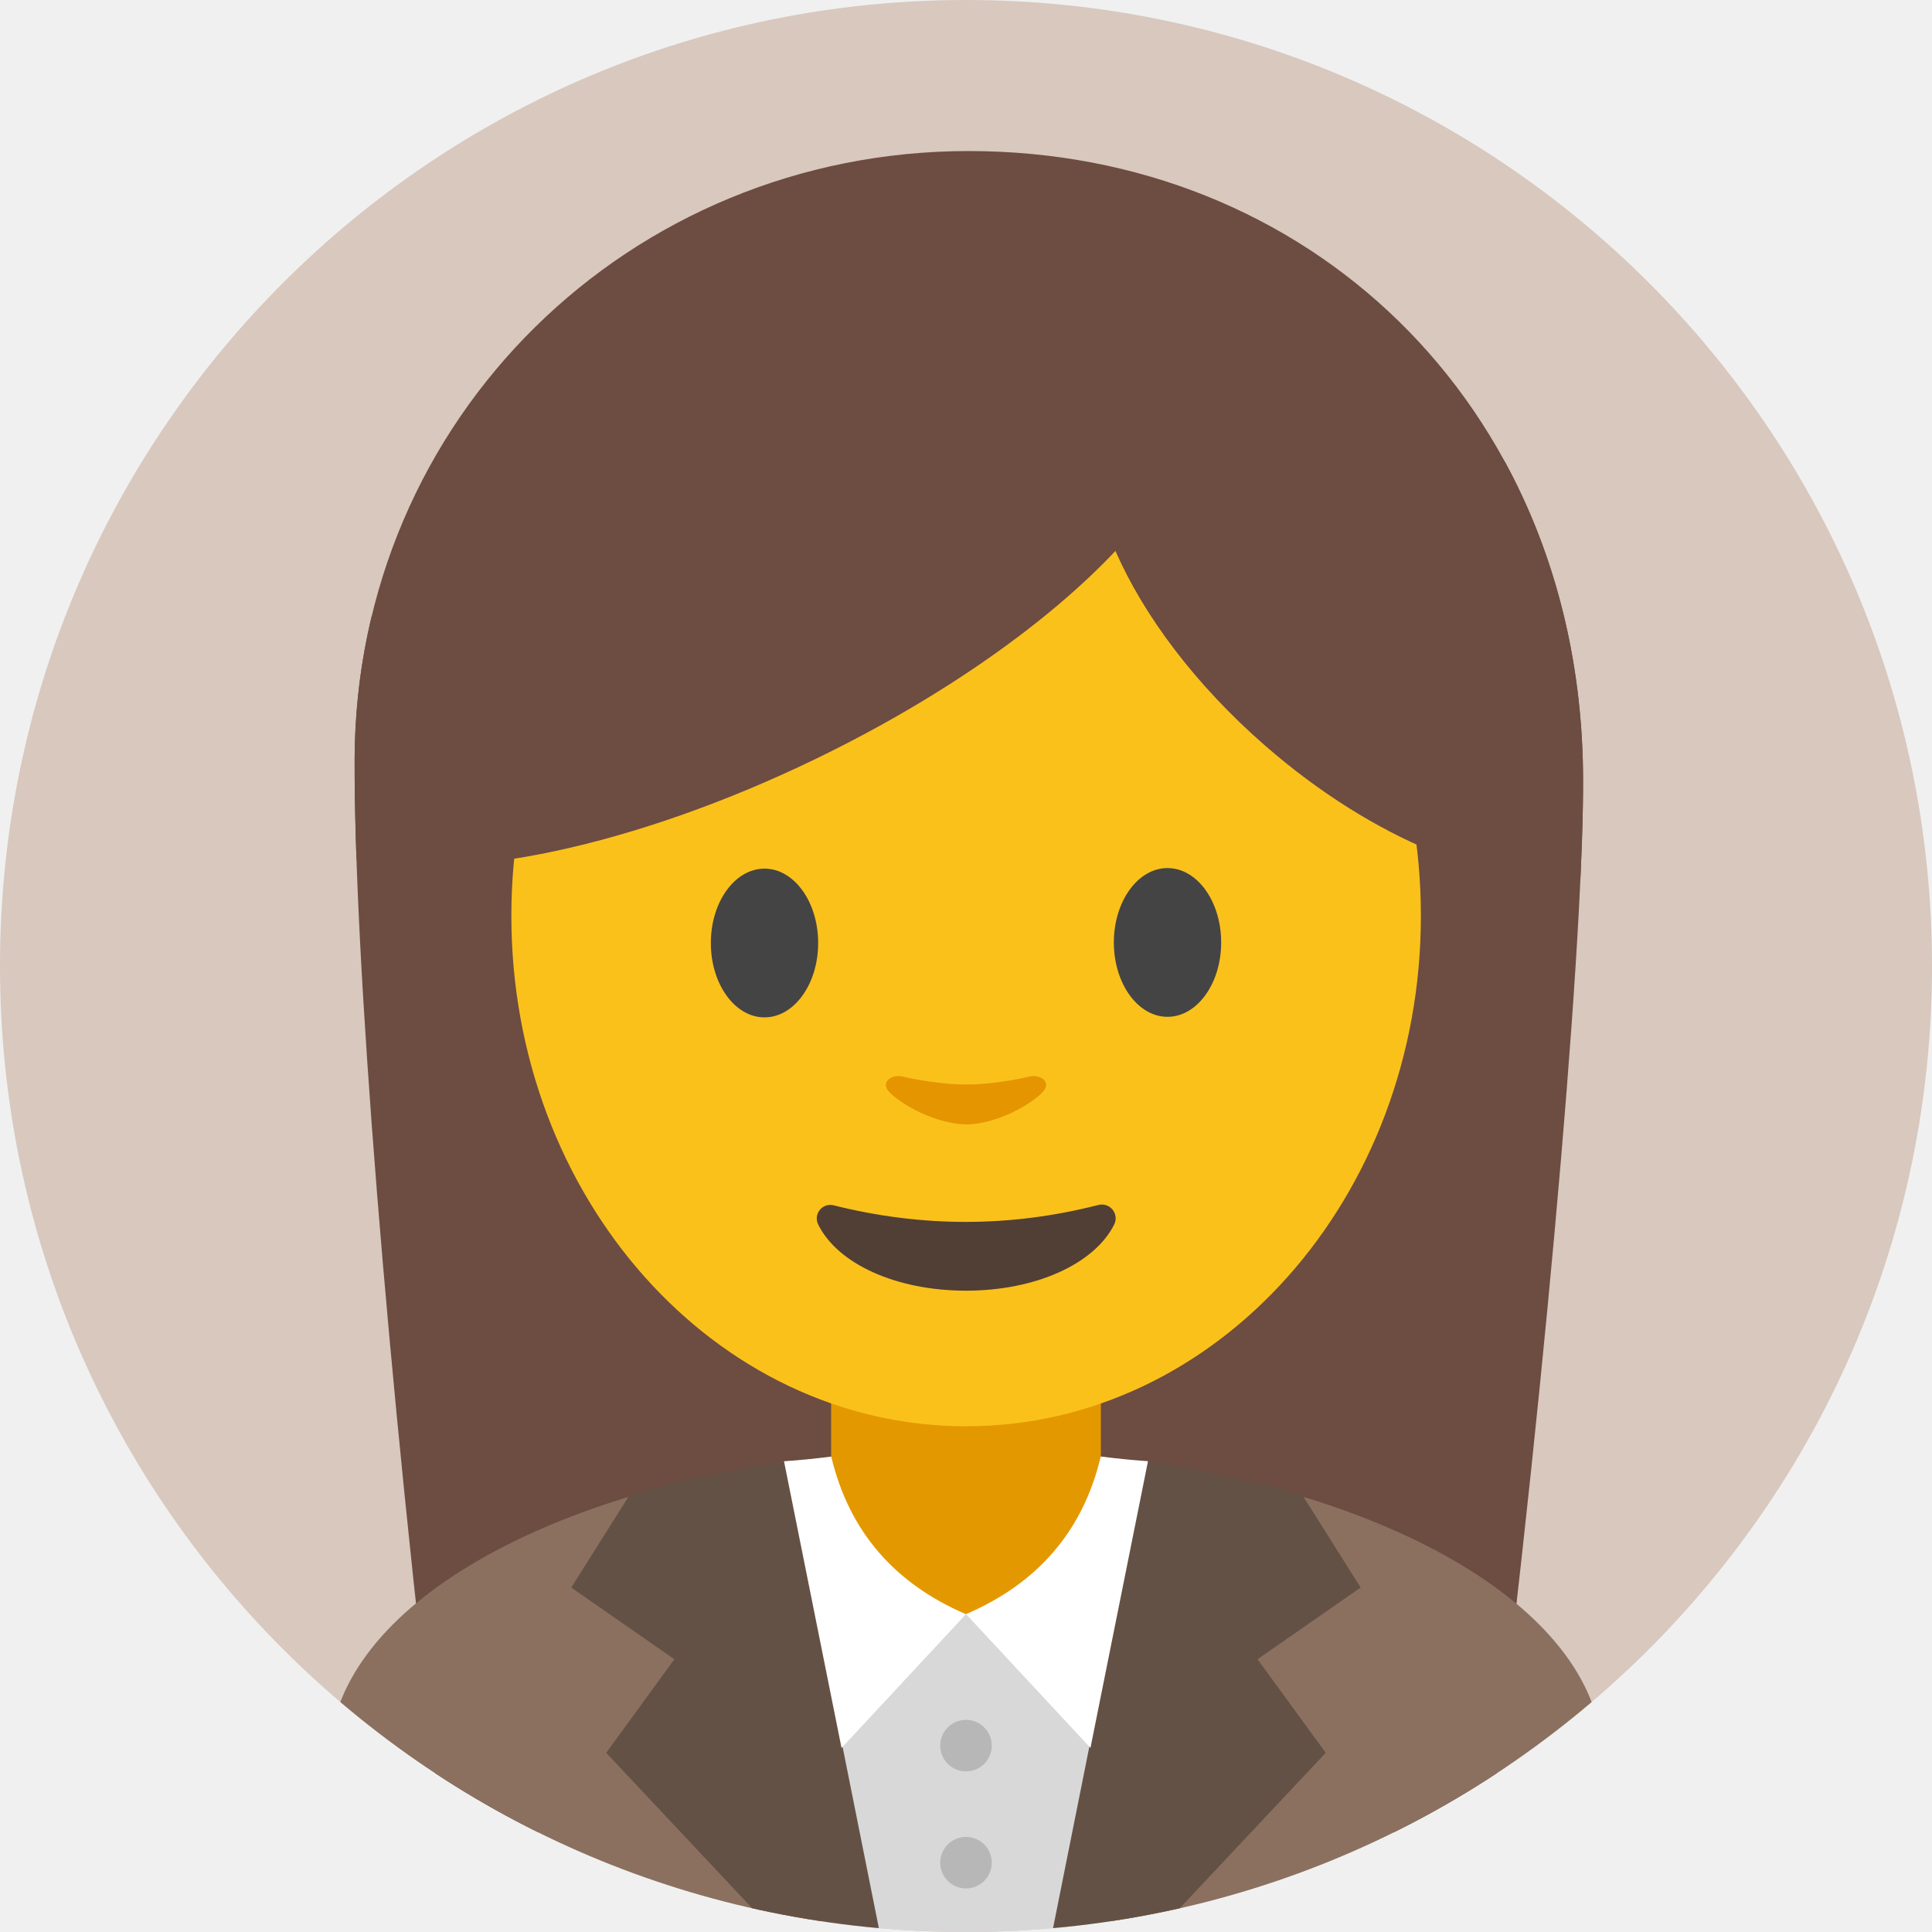
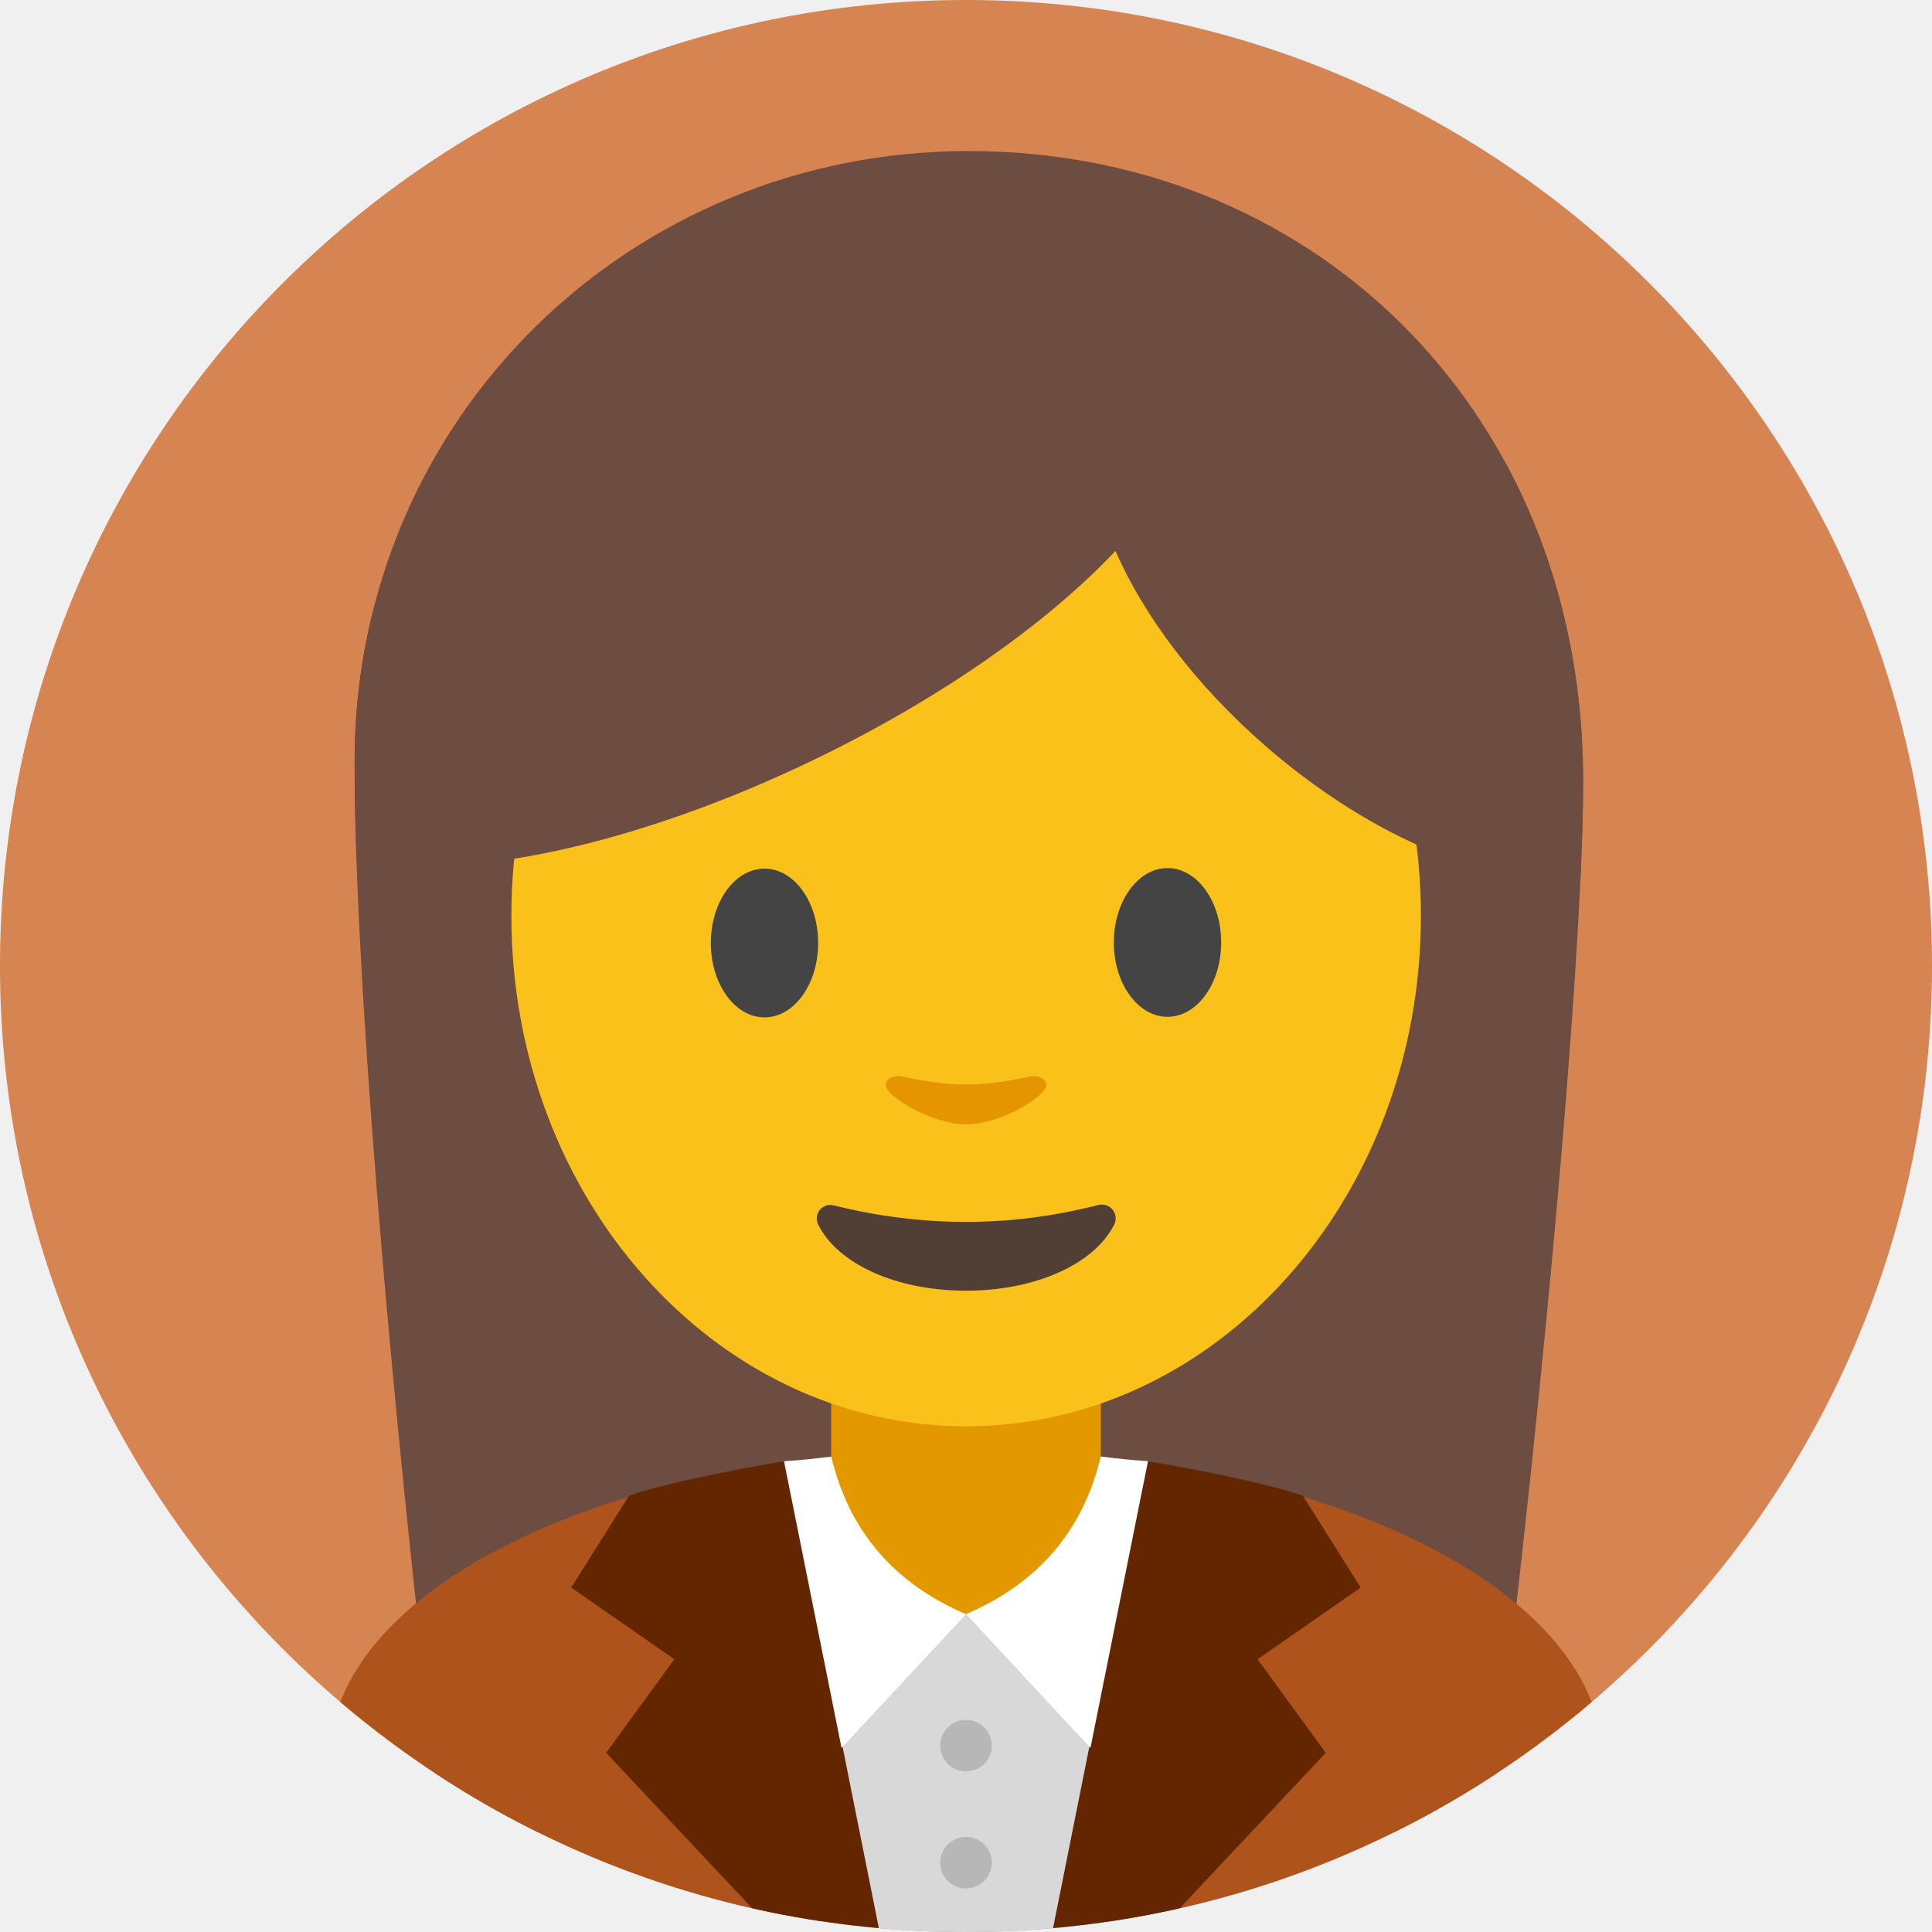
- <svg xmlns="http://www.w3.org/2000/svg" width="100%" height="100%" viewBox="0 0 1875 1875" version="1.1" xml:space="preserve" style="fill-rule:evenodd;clip-rule:evenodd;stroke-linejoin:round;stroke-miterlimit:2;">
-   <g id="Hintergrund">
-     <circle cx="937.5" cy="937.5" r="937.5" style="fill:#d8c8be;" />
+ <svg xmlns="http://www.w3.org/2000/svg" width="100%" height="100%" viewBox="0 0 450 450" version="1.1" xml:space="preserve" style="fill-rule:evenodd;clip-rule:evenodd;stroke-linejoin:round;stroke-miterlimit:2;">
+   <g transform="matrix(1.49239,0,0,1.49239,-99.1467,-46.2134)">
+     <g id="Hintergrund">
+       <circle cx="217.2" cy="181.731" r="150.765" style="fill:rgb(214,132,82);" />
+     </g>
  </g>
-   <g id="Frau">
+   <g id="Frau" transform="matrix(1,0,0,1,-915.7,-245.918)">
    <clipPath id="_clip1">
-       <circle cx="937.5" cy="937.5" r="937.5" />
+       <circle cx="1140.7" cy="470.918" r="225" />
    </clipPath>
    <g clip-path="url(#_clip1)">
      <g id="Kopf-Frau">
-         <path d="M429.072,1778.07c-54.455,-450.554 -85.584,-854.589 -84.904,-1041.35c1.205,-331.015 267.035,-590.13 595.948,-590.13c328.912,-0 585.854,244.11 595.948,590.13c3.891,133.394 -30.089,556.218 -90.666,1041.35l-1016.33,-0Z" style="fill:#6d4c41;" />
-         <rect x="806.606" y="1351.79" width="261.788" height="237.745" style="fill:#e49800;" />
-         <ellipse cx="937.622" cy="888.821" rx="441.351" ry="495.377" style="fill:#fbc11b;" />
-         <path d="M360.653,598.314c64.934,-64.543 161.111,-131.456 275.403,-187.015c210.034,-102.101 412.434,-132.406 489.971,-79.477c79.733,-30.12 215.462,14.597 334.629,116.601c45.41,83.493 72.278,180.994 75.408,288.295c0.791,27.145 0.015,66.277 -2.234,115.47c-82.085,9.932 -200.651,-36.831 -305.611,-128.172c-68.046,-59.217 -118.324,-126.684 -145.677,-189.333c-64.734,68.738 -166.405,141.31 -288.874,200.844c-178.964,86.997 -352.386,121.869 -447.749,97.536c-1.259,-36.479 -1.852,-68.779 -1.751,-96.345c0.174,-47.832 5.873,-94.162 16.485,-138.404Z" style="fill:#6d4c41;" />
-         <ellipse cx="741.944" cy="915.186" rx="52.083" ry="72.181" style="fill:#444;" />
-         <ellipse cx="1133.06" cy="914.642" rx="52.083" ry="72.181" style="fill:#444;" />
-         <path d="M1065.92,1169.43c5.033,-1.325 10.379,0.382 13.714,4.379c3.335,3.996 4.056,9.561 1.852,14.276c-19.082,38.541 -76.34,64.523 -143.985,64.523c-67.553,0 -124.746,-25.911 -143.586,-64.515c-2.173,-4.617 -1.478,-10.073 1.783,-13.997c3.26,-3.924 8.497,-5.607 13.433,-4.316c85.657,21.424 171.223,21.536 256.789,-0.35Z" style="fill:#513f35;" />
-         <path d="M936.902,1091.21c-34.691,-1.078 -70.548,-25.132 -75.819,-34.01c-5.299,-8.924 6.136,-14.781 15.618,-12.271c9.397,2.487 39.565,7.714 60.201,7.536l1.988,0c20.636,0.178 50.012,-5.049 59.409,-7.536c9.482,-2.51 20.917,3.347 15.618,12.271c-5.271,8.878 -40.336,32.932 -75.027,34.01l-1.988,-0Z" style="fill:#e49500;" />
+         <path d="M1018.68,672.655C1005.61,564.522 998.137,467.554 998.3,422.73C998.59,343.287 1062.39,281.099 1141.33,281.099C1220.27,281.099 1281.93,339.686 1284.36,422.73C1285.29,454.745 1277.13,556.223 1262.6,672.655L1018.68,672.655Z" style="fill:rgb(109,76,65);" />
+         <g transform="matrix(1.01624,0,0,1,-19.056,0)">
+           <rect x="1110.31" y="570.347" width="61.825" height="57.059" style="fill:rgb(228,152,0);" />
+         </g>
+         <g transform="matrix(1.57101,0,0,1.51269,-657.318,-240.877)">
+           <ellipse cx="1144.52" cy="462.826" rx="67.424" ry="78.595" style="fill:rgb(251,193,27);" />
+         </g>
+         <path d="M1002.26,389.513C1017.84,374.023 1040.92,357.964 1068.35,344.63C1118.76,320.126 1167.34,312.852 1185.95,325.555C1205.08,318.327 1237.66,329.059 1266.26,353.54C1277.16,373.578 1283.6,396.978 1284.36,422.73C1284.55,429.245 1284.36,438.637 1283.82,450.443C1264.12,452.827 1235.66,441.604 1210.47,419.682C1194.14,405.47 1182.08,389.278 1175.51,374.242C1159.97,390.739 1135.57,408.156 1106.18,422.445C1063.23,443.324 1021.61,451.693 998.72,445.853C998.418,437.098 998.276,429.346 998.3,422.73C998.342,411.251 999.71,400.132 1002.26,389.513Z" style="fill:rgb(109,76,65);" />
+         <g transform="matrix(1.21176,0,0,1.32512,-228.009,-150.166)">
+           <ellipse cx="1090.79" cy="464.659" rx="10.316" ry="13.073" style="fill:rgb(68,68,68);" />
+         </g>
+         <g transform="matrix(1.21176,0,0,1.32512,-134.142,-150.297)">
+           <ellipse cx="1090.79" cy="464.659" rx="10.316" ry="13.073" style="fill:rgb(68,68,68);" />
+         </g>
+         <g transform="matrix(1,0,0,1.09858,-0.160433,-52.7721)">
+           <path d="M1171.68,527.368C1172.89,527.079 1174.17,527.452 1174.97,528.325C1175.77,529.198 1175.95,530.414 1175.42,531.444C1170.84,539.864 1157.1,545.54 1140.86,545.54C1124.65,545.54 1110.92,539.879 1106.4,531.445C1105.88,530.437 1106.05,529.245 1106.83,528.388C1107.61,527.53 1108.87,527.163 1110.05,527.445C1130.61,532.125 1151.14,532.149 1171.68,527.368Z" style="fill:rgb(81,63,53);" />
+         </g>
+         <g transform="matrix(1,0,0,1,0.664555,-2.33467)">
+           <path d="M1139.89,510.143C1131.57,509.885 1122.96,504.111 1121.69,501.981C1120.42,499.839 1123.17,498.433 1125.44,499.036C1127.7,499.633 1134.94,500.887 1139.89,500.844L1140.37,500.844C1145.32,500.887 1152.37,499.633 1154.63,499.036C1156.9,498.433 1159.65,499.839 1158.38,501.981C1157.11,504.111 1148.69,509.885 1140.37,510.143L1139.89,510.143Z" style="fill:rgb(228,149,0);" />
+         </g>
      </g>
      <g id="Kleidung-Frau">
-         <path d="M797.421,1414.81l-0,460.115l-477.673,0l-0.016,-167.32c0,-143.028 204.112,-261.76 477.689,-292.795Zm280.158,-0c273.577,31.035 477.689,149.767 477.689,292.795l-0.016,167.32l-477.673,0l0,-460.115Z" style="fill:#8b7060;" />
-         <rect x="810.945" y="1566.69" width="253.11" height="308.308" style="fill:#d8d8d8;" />
-         <path d="M610.525,1451.56c41.242,-14.588 147.889,-33.623 151.772,-33.419l91.367,456.781l-102.131,0l-163.241,-173.82l66.162,-90.819l-100.062,-69.549l56.133,-89.174Zm653.864,0c-41.242,-14.588 -147.888,-33.623 -151.772,-33.419l-91.367,456.781l102.131,0l163.241,-173.82l-66.162,-90.819l100.063,-69.549l-56.134,-89.174Z" style="fill:#645145;" />
-         <circle cx="937.5" cy="1694.11" r="25.007" style="fill:#b7b7b7;" />
-         <circle cx="937.5" cy="1807.72" r="25.007" style="fill:#b7b7b7;" />
-         <path d="M760.875,1418.14l55.833,278.258l120.745,-129.823c-69.519,-29.854 -113.505,-80.512 -130.731,-152.974c-15.282,1.976 -30.565,3.531 -45.847,4.539Zm353.25,-0.078l-55.833,278.258l-120.745,-129.824c69.519,-29.853 113.505,-80.511 130.731,-152.973c15.282,1.976 30.565,3.531 45.847,4.539Z" style="fill:#fff;" />
+         <path d="M1107.08,585.472L1107.08,695.9L992.439,695.9L992.436,655.743C992.436,621.416 1041.42,592.921 1107.08,585.472ZM1174.32,585.472C1239.98,592.921 1288.96,621.416 1288.96,655.743L1288.96,695.9L1174.32,695.9L1174.32,585.472Z" style="fill:rgb(173,83,27);" />
+         <g transform="matrix(1.19554,0,0,1,-229.815,0)">
+           <rect x="1120.95" y="621.924" width="50.811" height="73.994" style="fill:rgb(216,216,216);" />
+         </g>
+         <path d="M1062.23,594.293C1072.12,590.792 1097.72,586.224 1098.65,586.273L1120.58,695.9L1096.07,695.9L1056.89,654.183L1072.77,632.387L1048.75,615.695L1062.23,594.293ZM1219.15,594.293C1209.26,590.792 1183.66,586.224 1182.73,586.273L1160.8,695.9L1185.31,695.9L1224.49,654.183L1208.61,632.387L1232.62,615.695L1219.15,594.293Z" style="fill:rgb(99,38,0);" />
+         <g transform="matrix(1,0,0,1,-0.758364,0)">
+           <circle cx="1141.46" cy="652.504" r="6.002" style="fill:rgb(183,183,183);" />
+         </g>
+         <g transform="matrix(1,0,0,1,-0.758364,27.2677)">
+           <circle cx="1141.46" cy="652.504" r="6.002" style="fill:rgb(183,183,183);" />
+         </g>
+         <g transform="matrix(1,0,0,1,-0.688744,0)">
+           <path d="M1099,586.273L1112.4,653.054L1141.38,621.897C1124.69,614.732 1114.14,602.574 1110,585.183C1106.33,585.657 1102.67,586.031 1099,586.273ZM1183.78,586.254L1170.38,653.036L1141.4,621.878C1158.09,614.713 1168.64,602.555 1172.78,585.164C1176.44,585.639 1180.11,586.012 1183.78,586.254Z" style="fill:white;" />
+         </g>
      </g>
    </g>
  </g>
</svg>
